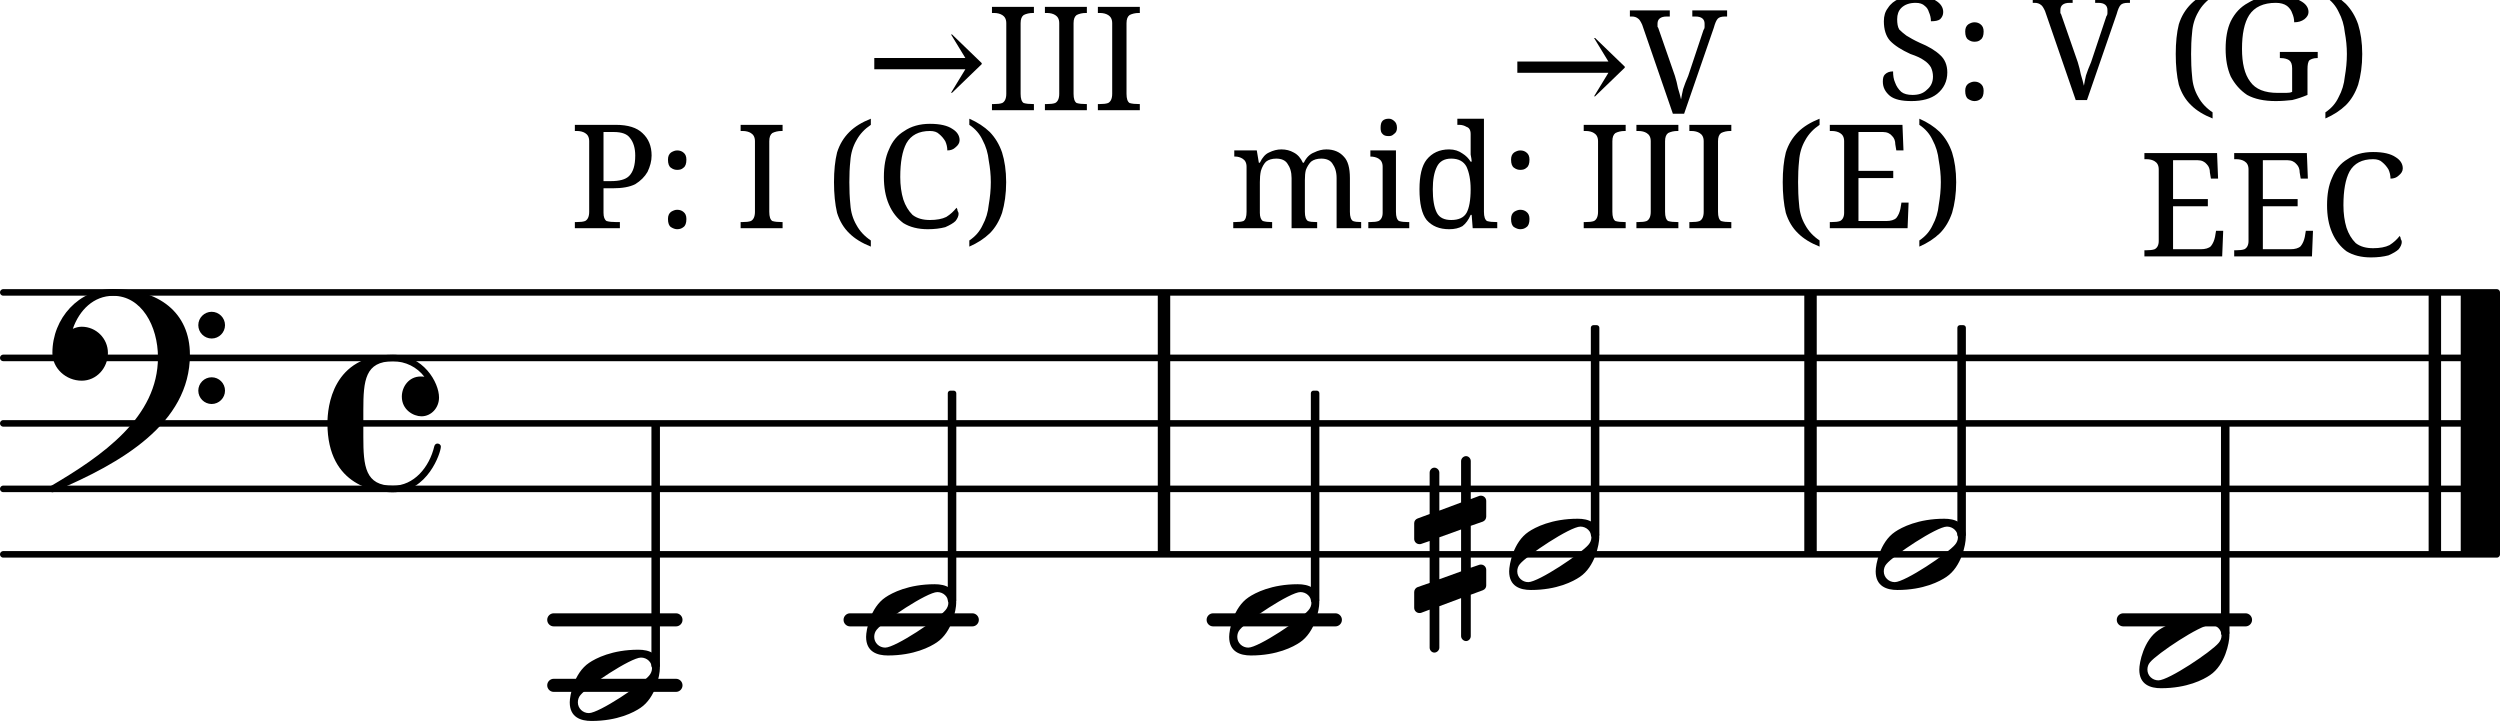
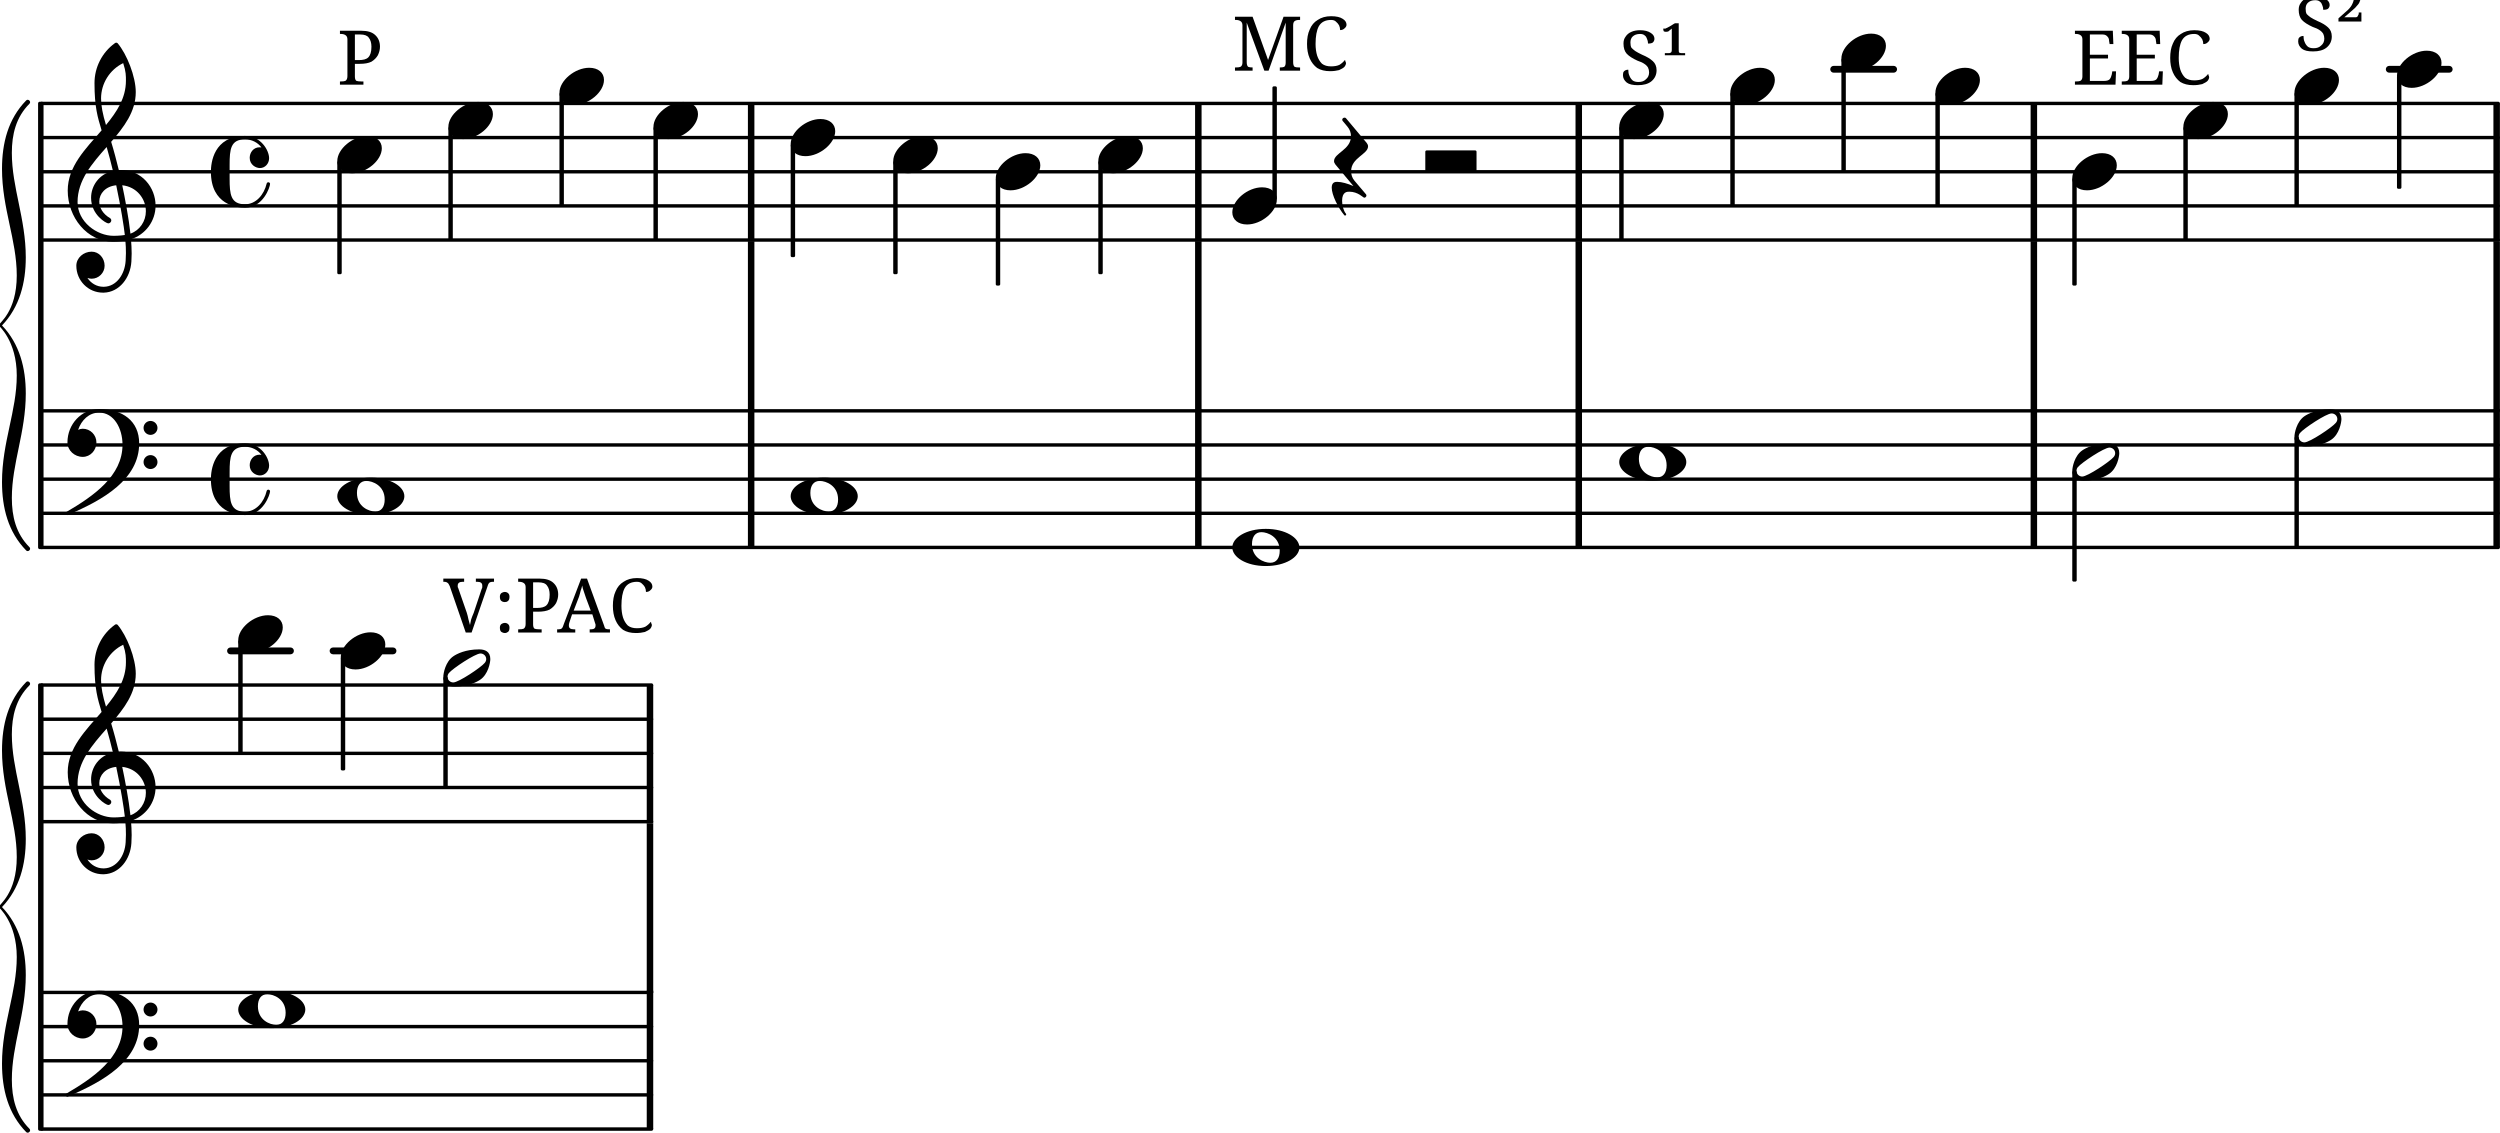
- <svg xmlns="http://www.w3.org/2000/svg" xmlns:xlink="http://www.w3.org/1999/xlink" version="1.2" width="67.09mm" height="19.35mm" viewBox="0 0 38.175 11.01">
+ <svg xmlns="http://www.w3.org/2000/svg" xmlns:xlink="http://www.w3.org/1999/xlink" version="1.2" width="128.62mm" height="58.24mm" viewBox="-1.172 0 73.189 33.143">
  <style type="text/css">

tspan { white-space: pre; }

</style>
-   <g transform="translate(17.6793, 6.4649)">
-     <rect x="0" y="-2" width="0.19" height="4" ry="0" fill="currentColor" />
-   </g>
-   <g transform="translate(0, 8.4649)">
-     <line stroke-linejoin="round" stroke-linecap="round" stroke-width="0.1" stroke="currentColor" x1="0.05" y1="0" x2="38.125" y2="0" />
-   </g>
-   <g transform="translate(0, 7.4649)">
-     <line stroke-linejoin="round" stroke-linecap="round" stroke-width="0.1" stroke="currentColor" x1="0.05" y1="0" x2="38.125" y2="0" />
-   </g>
-   <g transform="translate(0, 6.4649)">
-     <line stroke-linejoin="round" stroke-linecap="round" stroke-width="0.1" stroke="currentColor" x1="0.05" y1="0" x2="38.125" y2="0" />
-   </g>
-   <g transform="translate(0, 5.4649)">
-     <line stroke-linejoin="round" stroke-linecap="round" stroke-width="0.1" stroke="currentColor" x1="0.05" y1="0" x2="38.125" y2="0" />
-   </g>
-   <g transform="translate(0, 4.4649)">
-     <line stroke-linejoin="round" stroke-linecap="round" stroke-width="0.1" stroke="currentColor" x1="0.05" y1="0" x2="38.125" y2="0" />
-   </g>
-   <g transform="translate(37.5753, 6.4649)">
-     <rect x="0" y="-2" width="0.6" height="4" ry="0" fill="currentColor" />
-   </g>
-   <g transform="translate(37.0853, 6.4649)">
-     <rect x="0" y="-2" width="0.19" height="4" ry="0" fill="currentColor" />
-   </g>
-   <g transform="translate(27.5516, 6.4649)">
-     <rect x="0" y="-2" width="0.19" height="4" ry="0" fill="currentColor" />
-   </g>
-   <g transform="translate(0, 9.4649)">
-     <rect x="32.323" y="-0.1" width="2.066" height="0.2" ry="0.1" fill="currentColor" />
-   </g>
-   <g transform="translate(0, 9.4649)">
-     <rect x="18.425" y="-0.1" width="2.066" height="0.2" ry="0.1" fill="currentColor" />
-   </g>
-   <g transform="translate(0, 9.4649)">
-     <rect x="12.881" y="-0.1" width="2.066" height="0.2" ry="0.1" fill="currentColor" />
-   </g>
-   <g transform="translate(0, 9.4649)">
-     <rect x="8.356" y="-0.1" width="2.066" height="0.2" ry="0.1" fill="currentColor" />
-   </g>
-   <g transform="translate(0, 10.4649)">
-     <rect x="8.356" y="-0.1" width="2.066" height="0.2" ry="0.1" fill="currentColor" />
-   </g>
-   <a style="color:inherit;" xlink:href="textedit:///Users/181081/mdf/lilypond/music373/38-three-key-exposition.ly:8:4:5">
-     <g transform="translate(8.7, 10.4649)">
+   <g transform="translate(20.7223, 5.0283)">
+     <rect x="0" y="-2" width="0.19" height="4.05" ry="0" fill="currentColor" />
+   </g>
+   <g transform="translate(0, 7.0283)">
+     <line stroke-linejoin="round" stroke-linecap="round" stroke-width="0.1" stroke="currentColor" x1="0.05" y1="0" x2="71.967" y2="0" />
+   </g>
+   <g transform="translate(0, 6.0283)">
+     <line stroke-linejoin="round" stroke-linecap="round" stroke-width="0.1" stroke="currentColor" x1="0.05" y1="0" x2="71.967" y2="0" />
+   </g>
+   <g transform="translate(0, 5.0283)">
+     <line stroke-linejoin="round" stroke-linecap="round" stroke-width="0.1" stroke="currentColor" x1="0.05" y1="0" x2="71.967" y2="0" />
+   </g>
+   <g transform="translate(0, 4.0283)">
+     <line stroke-linejoin="round" stroke-linecap="round" stroke-width="0.1" stroke="currentColor" x1="0.05" y1="0" x2="71.967" y2="0" />
+   </g>
+   <g transform="translate(0, 3.0283)">
+     <line stroke-linejoin="round" stroke-linecap="round" stroke-width="0.1" stroke="currentColor" x1="0.05" y1="0" x2="71.967" y2="0" />
+   </g>
+   <g transform="translate(71.8271, -0)">
+     <rect x="0" y="7.078" width="0.19" height="4.95" ry="0" fill="currentColor" />
+   </g>
+   <g transform="translate(0, 16.0283)">
+     <line stroke-linejoin="round" stroke-linecap="round" stroke-width="0.1" stroke="currentColor" x1="0.05" y1="0" x2="71.967" y2="0" />
+   </g>
+   <g transform="translate(0, 15.0283)">
+     <line stroke-linejoin="round" stroke-linecap="round" stroke-width="0.1" stroke="currentColor" x1="0.05" y1="0" x2="71.967" y2="0" />
+   </g>
+   <g transform="translate(0, 14.0283)">
+     <line stroke-linejoin="round" stroke-linecap="round" stroke-width="0.1" stroke="currentColor" x1="0.05" y1="0" x2="71.967" y2="0" />
+   </g>
+   <g transform="translate(0, 13.0283)">
+     <line stroke-linejoin="round" stroke-linecap="round" stroke-width="0.1" stroke="currentColor" x1="0.05" y1="0" x2="71.967" y2="0" />
+   </g>
+   <g transform="translate(0, 12.0283)">
+     <line stroke-linejoin="round" stroke-linecap="round" stroke-width="0.1" stroke="currentColor" x1="0.05" y1="0" x2="71.967" y2="0" />
+   </g>
+   <g transform="translate(71.8271, 14.0283)">
+     <rect x="0" y="-2.05" width="0.19" height="4.05" ry="0" fill="currentColor" />
+   </g>
+   <g transform="translate(71.8271, 5.0283)">
+     <rect x="0" y="-2" width="0.19" height="4.05" ry="0" fill="currentColor" />
+   </g>
+   <g transform="translate(58.2772, -0)">
+     <rect x="0" y="7.078" width="0.19" height="4.95" ry="0" fill="currentColor" />
+   </g>
+   <g transform="translate(58.2772, 14.0283)">
+     <rect x="0" y="-2.05" width="0.19" height="4.05" ry="0" fill="currentColor" />
+   </g>
+   <g transform="translate(58.2772, 5.0283)">
+     <rect x="0" y="-2" width="0.19" height="4.05" ry="0" fill="currentColor" />
+   </g>
+   <g transform="translate(44.9531, -0)">
+     <rect x="0" y="7.078" width="0.19" height="4.95" ry="0" fill="currentColor" />
+   </g>
+   <g transform="translate(44.9531, 14.0283)">
+     <rect x="0" y="-2.05" width="0.19" height="4.05" ry="0" fill="currentColor" />
+   </g>
+   <g transform="translate(44.9531, 5.0283)">
+     <rect x="0" y="-2" width="0.19" height="4.05" ry="0" fill="currentColor" />
+   </g>
+   <g transform="translate(0, 2.0283)">
+     <rect x="68.677" y="-0.1" width="1.956" height="0.2" ry="0.1" fill="currentColor" />
+   </g>
+   <g transform="translate(0, 2.0283)">
+     <rect x="52.411" y="-0.1" width="1.956" height="0.2" ry="0.1" fill="currentColor" />
+   </g>
+   <g transform="translate(33.8147, -0)">
+     <rect x="0" y="7.078" width="0.19" height="4.95" ry="0" fill="currentColor" />
+   </g>
+   <g transform="translate(33.8147, 14.0283)">
+     <rect x="0" y="-2.05" width="0.19" height="4.05" ry="0" fill="currentColor" />
+   </g>
+   <g transform="translate(33.8147, 5.0283)">
+     <rect x="0" y="-2" width="0.19" height="4.05" ry="0" fill="currentColor" />
+   </g>
+   <g transform="translate(20.7223, -0)">
+     <rect x="0" y="7.078" width="0.19" height="4.95" ry="0" fill="currentColor" />
+   </g>
+   <g transform="translate(20.7223, 14.0283)">
+     <rect x="0" y="-2.05" width="0.19" height="4.05" ry="0" fill="currentColor" />
+   </g>
+   <a style="color:inherit;" xlink:href="textedit:///Users/181081/mdf/lilypond/music373/38-three-key-exposition.ly:21:31:32">
+     <g transform="translate(5, 14.0283)">
+       <path transform="scale(0.004, -0.004)" d="M250 262c116 0 176 -106 176 -163c0 -40 -30 -72 -67 -72c-31 0 -75 25 -75 75c0 38 27 77 72 77c4 0 9 0 14 -1c-28 37 -72 59 -120 59c-106 0 -113 -73 -113 -186v-51v-51c0 -113 7 -187 113 -187c80 0 139 70 158 151c2 7 7 10 12 10c6 0 13 -4 13 -12 c0 -22 -50 -174 -183 -174c-59 0 -250 19 -250 263c0 62 18 262 250 262z" fill="currentColor" />
+     </g>
+   </a>
+   <g transform="translate(8.765, 5.0283)">
+     <rect x="-0.065" y="-0.314" width="0.13" height="3.314" ry="0.04" fill="currentColor" />
+   </g>
+   <a style="color:inherit;" xlink:href="textedit:///Users/181081/mdf/lilypond/music373/38-three-key-exposition.ly:9:27:28">
+     <g transform="translate(11.9523, 3.5283)">
+       <path transform="scale(0.004, -0.004)" d="M218 136c66 0 108 -36 108 -89c0 -89 -113 -183 -218 -183c-66 0 -108 36 -108 89c0 89 113 183 218 183z" fill="currentColor" />
+     </g>
+   </a>
+   <g transform="translate(12.0173, 5.0283)">
+     <rect x="-0.065" y="-1.314" width="0.13" height="3.314" ry="0.04" fill="currentColor" />
+   </g>
+   <a style="color:inherit;" xlink:href="textedit:///Users/181081/mdf/lilypond/music373/38-three-key-exposition.ly:9:32:33">
+     <g transform="translate(15.2045, 2.5283)">
+       <path transform="scale(0.004, -0.004)" d="M218 136c66 0 108 -36 108 -89c0 -89 -113 -183 -218 -183c-66 0 -108 36 -108 89c0 89 113 183 218 183z" fill="currentColor" />
+     </g>
+   </a>
+   <g transform="translate(15.2695, 5.0283)">
+     <rect x="-0.065" y="-2.314" width="0.13" height="3.314" ry="0.04" fill="currentColor" />
+   </g>
+   <a style="color:inherit;" xlink:href="textedit:///Users/181081/mdf/lilypond/music373/38-three-key-exposition.ly:9:37:38">
+     <g transform="translate(17.9568, 3.5283)">
+       <path transform="scale(0.004, -0.004)" d="M218 136c66 0 108 -36 108 -89c0 -89 -113 -183 -218 -183c-66 0 -108 36 -108 89c0 89 113 183 218 183z" fill="currentColor" />
+     </g>
+   </a>
+   <g transform="translate(18.0218, 5.0283)">
+     <rect x="-0.065" y="-1.314" width="0.13" height="3.314" ry="0.04" fill="currentColor" />
+   </g>
+   <a style="color:inherit;" xlink:href="textedit:///Users/181081/mdf/lilypond/music373/38-three-key-exposition.ly:10:6:7">
+     <g transform="translate(21.9745, 4.0283)">
+       <path transform="scale(0.004, -0.004)" d="M218 136c66 0 108 -36 108 -89c0 -89 -113 -183 -218 -183c-66 0 -108 36 -108 89c0 89 113 183 218 183z" fill="currentColor" />
+     </g>
+   </a>
+   <g transform="translate(0.8, 13.0283)">
+     <path transform="scale(0.004, -0.004)" d="M557 -125c0 28 23 51 51 51s51 -23 51 -51s-23 -51 -51 -51s-51 23 -51 51zM557 125c0 28 23 51 51 51s51 -23 51 -51s-23 -51 -51 -51s-51 23 -51 51zM232 263c172 0 293 -88 293 -251c0 -263 -263 -414 -516 -521c-3 -3 -6 -4 -9 -4c-7 0 -13 6 -13 13c0 3 1 6 4 9 c202 118 412 265 412 493c0 120 -63 235 -171 235c-74 0 -129 -54 -154 -126c11 5 22 8 34 8c55 0 100 -45 100 -100c0 -58 -44 -106 -100 -106c-60 0 -112 47 -112 106c0 133 102 244 232 244z" fill="currentColor" />
+   </g>
+   <a style="color:inherit;" xlink:href="textedit:///Users/181081/mdf/lilypond/music373/38-three-key-exposition.ly:24:6:7">
+     <g transform="translate(21.9745, 14.5283)">
+       <path transform="scale(0.004, -0.004)" d="M213 112c-45 0 -69 -34 -69 -88c0 -102 89 -136 134 -136s69 34 69 88c0 102 -89 136 -134 136zM245 136c144 0 246 -65 246 -136s-102 -136 -246 -136s-245 65 -245 136s101 136 245 136z" fill="currentColor" />
+     </g>
+   </a>
+   <a style="color:inherit;" xlink:href="textedit:///Users/181081/mdf/lilypond/music373/38-three-key-exposition.ly:23:6:7">
+     <g transform="translate(8.7, 14.5283)">
+       <path transform="scale(0.004, -0.004)" d="M213 112c-45 0 -69 -34 -69 -88c0 -102 89 -136 134 -136s69 34 69 88c0 102 -89 136 -134 136zM245 136c144 0 246 -65 246 -136s-102 -136 -246 -136s-245 65 -245 136s101 136 245 136z" fill="currentColor" />
+     </g>
+   </a>
+   <g transform="translate(22.0395, 5.0283)">
+     <rect x="-0.065" y="-0.814" width="0.13" height="3.314" ry="0.04" fill="currentColor" />
+   </g>
+   <a style="color:inherit;" xlink:href="textedit:///Users/181081/mdf/lilypond/music373/38-three-key-exposition.ly:7:33:34">
+     <g transform="translate(5, 5.0283)">
+       <path transform="scale(0.004, -0.004)" d="M250 262c116 0 176 -106 176 -163c0 -40 -30 -72 -67 -72c-31 0 -75 25 -75 75c0 38 27 77 72 77c4 0 9 0 14 -1c-28 37 -72 59 -120 59c-106 0 -113 -73 -113 -186v-51v-51c0 -113 7 -187 113 -187c80 0 139 70 158 151c2 7 7 10 12 10c6 0 13 -4 13 -12 c0 -22 -50 -174 -183 -174c-59 0 -250 19 -250 263c0 62 18 262 250 262z" fill="currentColor" />
+     </g>
+   </a>
+   <a style="color:inherit;" xlink:href="textedit:///Users/181081/mdf/lilypond/music373/38-three-key-exposition.ly:10:11:12">
+     <g transform="translate(24.9768, 4.5283)">
+       <path transform="scale(0.004, -0.004)" d="M218 136c66 0 108 -36 108 -89c0 -89 -113 -183 -218 -183c-66 0 -108 36 -108 89c0 89 113 183 218 183z" fill="currentColor" />
+     </g>
+   </a>
+   <g transform="translate(25.0418, 5.0283)">
+     <rect x="-0.065" y="-0.314" width="0.13" height="3.314" ry="0.04" fill="currentColor" />
+   </g>
+   <a style="color:inherit;" xlink:href="textedit:///Users/181081/mdf/lilypond/music373/38-three-key-exposition.ly:10:16:17">
+     <g transform="translate(27.9791, 5.0283)">
+       <path transform="scale(0.004, -0.004)" d="M218 136c66 0 108 -36 108 -89c0 -89 -113 -183 -218 -183c-66 0 -108 36 -108 89c0 89 113 183 218 183z" fill="currentColor" />
+     </g>
+   </a>
+   <g transform="translate(28.0441, 5.0283)">
+     <rect x="-0.065" y="0.186" width="0.13" height="3.147" ry="0.04" fill="currentColor" />
+   </g>
+   <a style="color:inherit;" xlink:href="textedit:///Users/181081/mdf/lilypond/music373/38-three-key-exposition.ly:10:20:21">
+     <g transform="translate(30.9813, 4.5283)">
+       <path transform="scale(0.004, -0.004)" d="M218 136c66 0 108 -36 108 -89c0 -89 -113 -183 -218 -183c-66 0 -108 36 -108 89c0 89 113 183 218 183z" fill="currentColor" />
+     </g>
+   </a>
+   <g transform="translate(31.0463, 5.0283)">
+     <rect x="-0.065" y="-0.314" width="0.13" height="3.314" ry="0.04" fill="currentColor" />
+   </g>
+   <a style="color:inherit;" xlink:href="textedit:///Users/181081/mdf/lilypond/music373/38-three-key-exposition.ly:12:6:7">
+     <g transform="translate(34.9047, 6.0283)">
+       <path transform="scale(0.004, -0.004)" d="M218 136c66 0 108 -36 108 -89c0 -89 -113 -183 -218 -183c-66 0 -108 36 -108 89c0 89 113 183 218 183z" fill="currentColor" />
+     </g>
+   </a>
+   <a style="color:inherit;" xlink:href="textedit:///Users/181081/mdf/lilypond/music373/38-three-key-exposition.ly:12:9:10">
+     <g transform="translate(34.9047, 2.0683)">
+       <text font-family="serif" font-size="2.2" text-anchor="start" fill="currentColor">
+         <tspan>MC</tspan>
+       </text>
+     </g>
+   </a>
+   <a style="color:inherit;" xlink:href="textedit:///Users/181081/mdf/lilypond/music373/38-three-key-exposition.ly:7:19:20">
+ </a>
+   <a style="color:inherit;" xlink:href="textedit:///Users/181081/mdf/lilypond/music373/38-three-key-exposition.ly:25:6:7">
+     <g transform="translate(34.9047, 16.0283)">
+       <path transform="scale(0.004, -0.004)" d="M213 112c-45 0 -69 -34 -69 -88c0 -102 89 -136 134 -136s69 34 69 88c0 102 -89 136 -134 136zM245 136c144 0 246 -65 246 -136s-102 -136 -246 -136s-245 65 -245 136s101 136 245 136z" fill="currentColor" />
+     </g>
+   </a>
+   <g transform="translate(0.8, 6.0283)">
+     <path transform="scale(0.004, -0.004)" d="M266 -635h-6c-108 0 -195 88 -195 197c0 58 53 103 112 103c54 0 95 -47 95 -103c0 -52 -43 -95 -95 -95c-11 0 -21 2 -31 6c26 -39 68 -65 117 -65h4zM461 -203c68 24 113 90 113 164c0 90 -66 179 -173 190c19 -89 48 -242 60 -354zM74 28c0 -145 141 -247 264 -247 c1 0 47 0 82 6c-7 64 -29 203 -63 364c-79 -8 -124 -61 -124 -119c0 -44 25 -91 81 -123c5 -5 7 -10 7 -15c0 -11 -10 -22 -22 -22c-15 0 -126 62 -126 187c0 88 58 174 160 197c-14 58 -29 117 -46 175c-107 -121 -213 -243 -213 -403zM250 553c-29 96 -52 170 -52 346 c0 115 55 224 149 292c6 5 14 5 20 0c68 -80 133 -245 133 -358c0 -143 -86 -255 -180 -364c21 -68 39 -138 56 -207c2 0 7 1 13 1c155 0 256 -128 256 -261c0 -113 -74 -212 -180 -246c3 -35 5 -70 5 -105c0 -19 -1 -39 -2 -58c-7 -119 -88 -225 -202 -228l1 43 c93 2 153 92 159 191c1 18 2 37 2 55c0 31 -1 61 -4 92c-5 -1 -44 -8 -89 -8c-193 0 -333 180 -333 374c0 177 131 306 248 441zM428 916c0 34 1 66 -20 129c-99 -48 -162 -149 -162 -259c0 -52 12 -115 36 -194c80 97 146 198 146 324z" fill="currentColor" />
+   </g>
+   <g transform="translate(36.1439, 5.0283)">
+     <rect x="-0.065" y="-2.5" width="0.13" height="3.314" ry="0.04" fill="currentColor" />
+   </g>
+   <a style="color:inherit;" xlink:href="textedit:///Users/181081/mdf/lilypond/music373/38-three-key-exposition.ly:9:10:11">
+     <g transform="translate(8.7, 2.4783)">
+       <text font-family="serif" font-size="2.2" text-anchor="start" fill="currentColor">
+         <tspan>P</tspan>
+       </text>
+     </g>
+   </a>
+   <a style="color:inherit;" xlink:href="textedit:///Users/181081/mdf/lilypond/music373/38-three-key-exposition.ly:9:6:7">
+     <g transform="translate(8.7, 4.5283)">
+       <path transform="scale(0.004, -0.004)" d="M218 136c66 0 108 -36 108 -89c0 -89 -113 -183 -218 -183c-66 0 -108 36 -108 89c0 89 113 183 218 183z" fill="currentColor" />
+     </g>
+   </a>
+   <a style="color:inherit;" xlink:href="textedit:///Users/181081/mdf/lilypond/music373/38-three-key-exposition.ly:12:27:28">
+     <g transform="translate(37.907, 5.0283)">
+       <path transform="scale(0.004, -0.004)" d="M-6 78c0 59 124 83 124 182c0 24 -8 49 -25 69l-35 42c-3 3 -4 7 -4 10c0 9 9 15 17 15c4 0 8 -1 11 -5l151 -180c7 -9 10 -17 10 -25c0 -59 -124 -83 -124 -182c0 -24 7 -49 24 -69l84 -99c3 -3 4 -7 4 -10c0 -9 -8 -16 -16 -16s-45 44 -109 44c-16 0 -53 0 -53 -67 c0 -35 11 -74 28 -94c7 -8 -5 -19 -12 -11c-45 54 -92 148 -92 202c0 41 27 42 40 42c33 0 78 -13 119 -31l-132 158c-7 9 -10 17 -10 25z" fill="currentColor" />
+     </g>
+   </a>
+   <a style="color:inherit;" xlink:href="textedit:///Users/181081/mdf/lilypond/music373/38-three-key-exposition.ly:12:30:31">
+     <g transform="translate(40.555, 5.0283)">
+       <path transform="scale(0.004, -0.004)" d="M365 0h-355c-6 0 -10 4 -10 10v136c0 6 4 10 10 10h355c6 0 10 -4 10 -10v-136c0 -6 -4 -10 -10 -10z" fill="currentColor" />
+     </g>
+   </a>
+   <a style="color:inherit;" xlink:href="textedit:///Users/181081/mdf/lilypond/music373/38-three-key-exposition.ly:21:17:18">
+ </a>
+   <a style="color:inherit;" xlink:href="textedit:///Users/181081/mdf/lilypond/music373/38-three-key-exposition.ly:14:6:7">
+     <g transform="translate(46.2324, 3.5283)">
+       <path transform="scale(0.004, -0.004)" d="M218 136c66 0 108 -36 108 -89c0 -89 -113 -183 -218 -183c-66 0 -108 36 -108 89c0 89 113 183 218 183z" fill="currentColor" />
+     </g>
+   </a>
+   <a style="color:inherit;" xlink:href="textedit:///Users/181081/mdf/lilypond/music373/38-three-key-exposition.ly:14:10:11">
+     <g transform="translate(46.2324, 2.4783)">
+       <text font-family="serif" font-size="2.2" text-anchor="start" fill="currentColor">
+         <tspan>S¹</tspan>
+       </text>
+     </g>
+   </a>
+   <a style="color:inherit;" xlink:href="textedit:///Users/181081/mdf/lilypond/music373/38-three-key-exposition.ly:26:6:7">
+     <g transform="translate(46.2324, 13.5283)">
+       <path transform="scale(0.004, -0.004)" d="M213 112c-45 0 -69 -34 -69 -88c0 -102 89 -136 134 -136s69 34 69 88c0 102 -89 136 -134 136zM245 136c144 0 246 -65 246 -136s-102 -136 -246 -136s-245 65 -245 136s101 136 245 136z" fill="currentColor" />
+     </g>
+   </a>
+   <g transform="translate(46.2974, 5.0283)">
+     <rect x="-0.065" y="-1.314" width="0.13" height="3.314" ry="0.04" fill="currentColor" />
+   </g>
+   <a style="color:inherit;" xlink:href="textedit:///Users/181081/mdf/lilypond/music373/38-three-key-exposition.ly:14:28:29">
+     <g transform="translate(49.4847, 2.5283)">
+       <path transform="scale(0.004, -0.004)" d="M218 136c66 0 108 -36 108 -89c0 -89 -113 -183 -218 -183c-66 0 -108 36 -108 89c0 89 113 183 218 183z" fill="currentColor" />
+     </g>
+   </a>
+   <g transform="translate(49.5497, 5.0283)">
+     <rect x="-0.065" y="-2.314" width="0.13" height="3.314" ry="0.04" fill="currentColor" />
+   </g>
+   <a style="color:inherit;" xlink:href="textedit:///Users/181081/mdf/lilypond/music373/38-three-key-exposition.ly:14:33:34">
+     <g transform="translate(52.7369, 1.5283)">
+       <path transform="scale(0.004, -0.004)" d="M218 136c66 0 108 -36 108 -89c0 -89 -113 -183 -218 -183c-66 0 -108 36 -108 89c0 89 113 183 218 183z" fill="currentColor" />
+     </g>
+   </a>
+   <g transform="translate(52.8019, 5.0283)">
+     <rect x="-0.065" y="-3.314" width="0.13" height="3.314" ry="0.04" fill="currentColor" />
+   </g>
+   <a style="color:inherit;" xlink:href="textedit:///Users/181081/mdf/lilypond/music373/38-three-key-exposition.ly:14:38:39">
+     <g transform="translate(55.4892, 2.5283)">
+       <path transform="scale(0.004, -0.004)" d="M218 136c66 0 108 -36 108 -89c0 -89 -113 -183 -218 -183c-66 0 -108 36 -108 89c0 89 113 183 218 183z" fill="currentColor" />
+     </g>
+   </a>
+   <g transform="translate(55.5542, 5.0283)">
+     <rect x="-0.065" y="-2.314" width="0.13" height="3.314" ry="0.04" fill="currentColor" />
+   </g>
+   <g transform="translate(69.0684, 5.0283)">
+     <rect x="-0.065" y="-2.814" width="0.13" height="3.314" ry="0.04" fill="currentColor" />
+   </g>
+   <a style="color:inherit;" xlink:href="textedit:///Users/181081/mdf/lilypond/music373/38-three-key-exposition.ly:16:55:56">
+     <g transform="translate(69.0034, 2.0283)">
+       <path transform="scale(0.004, -0.004)" d="M218 136c66 0 108 -36 108 -89c0 -89 -113 -183 -218 -183c-66 0 -108 36 -108 89c0 89 113 183 218 183z" fill="currentColor" />
+     </g>
+   </a>
+   <a style="color:inherit;" xlink:href="textedit:///Users/181081/mdf/lilypond/music373/38-three-key-exposition.ly:16:6:7">
+     <g transform="translate(59.4967, 5.0283)">
+       <path transform="scale(0.004, -0.004)" d="M218 136c66 0 108 -36 108 -89c0 -89 -113 -183 -218 -183c-66 0 -108 36 -108 89c0 89 113 183 218 183z" fill="currentColor" />
+     </g>
+   </a>
+   <a style="color:inherit;" xlink:href="textedit:///Users/181081/mdf/lilypond/music373/38-three-key-exposition.ly:16:9:10">
+     <g transform="translate(59.4967, 2.4783)">
+       <text font-family="serif" font-size="2.2" text-anchor="start" fill="currentColor">
+         <tspan>EEC</tspan>
+       </text>
+     </g>
+   </a>
+   <a style="color:inherit;" xlink:href="textedit:///Users/181081/mdf/lilypond/music373/38-three-key-exposition.ly:27:6:7">
+     <g transform="translate(59.4967, 13.5283)">
      <path transform="scale(0.004, -0.004)" d="M314 65c0 23 -19 41 -42 41c-39 0 -204 -110 -231 -143c-7 -8 -10 -18 -10 -28c0 -23 19 -41 42 -41c39 0 203 110 230 143c7 8 11 18 11 28zM262 136c41 0 82 -14 82 -71c0 -26 -16 -112 -74 -151c-25 -17 -87 -50 -187 -50c-41 0 -83 14 -83 71c0 26 16 112 74 151 c25 17 88 50 188 50z" fill="currentColor" />
    </g>
  </a>
-   <a style="color:inherit;" xlink:href="textedit:///Users/181081/mdf/lilypond/music373/38-three-key-exposition.ly:8:7:8">
-     <g transform="translate(8.7, 3.4843)">
-       <text font-family="serif" font-size="2.2" text-anchor="start" fill="currentColor">
-         <tspan>P: I (C)</tspan>
-       </text>
-     </g>
-   </a>
-   <g transform="translate(0.8, 5.4649)">
+   <g transform="translate(-0.06, 9.5283)">
+     <rect x="0" y="-6.55" width="0.16" height="13.1" ry="0.05" fill="currentColor" />
+   </g>
+   <g transform="translate(59.5617, 5.0283)">
+     <rect x="-0.065" y="0.186" width="0.13" height="3.147" ry="0.04" fill="currentColor" />
+   </g>
+   <g transform="translate(59.5617, 14.0283)">
+     <rect x="-0.065" y="-0.241" width="0.13" height="3.241" ry="0.04" fill="currentColor" />
+   </g>
+   <g transform="translate(-0.36, 9.5283)">
+     <path transform="scale(0.004, -0.004)" d="M-81 -366c0 255 -132 363 -132 366c0 18 132 96 132 366c0 261 -108 489 -108 780c0 189 45 366 177 501c15 15 39 -9 24 -24c-99 -99 -129 -225 -129 -360c0 -255 102 -480 102 -765c0 -186 -45 -363 -174 -498c129 -135 174 -312 174 -498c0 -285 -102 -510 -102 -765 c0 -135 30 -261 129 -360c15 -15 -9 -39 -24 -24c-132 135 -177 312 -177 501c0 291 108 519 108 780z" fill="currentColor" />
+   </g>
+   <a style="color:inherit;" xlink:href="textedit:///Users/181081/mdf/lilypond/music373/38-three-key-exposition.ly:16:28:29">
+     <g transform="translate(62.7489, 3.5283)">
+       <path transform="scale(0.004, -0.004)" d="M218 136c66 0 108 -36 108 -89c0 -89 -113 -183 -218 -183c-66 0 -108 36 -108 89c0 89 113 183 218 183z" fill="currentColor" />
+     </g>
+   </a>
+   <g transform="translate(62.8139, 5.0283)">
+     <rect x="-0.065" y="-1.314" width="0.13" height="3.314" ry="0.04" fill="currentColor" />
+   </g>
+   <a style="color:inherit;" xlink:href="textedit:///Users/181081/mdf/lilypond/music373/38-three-key-exposition.ly:16:33:34">
+     <g transform="translate(66.0012, 2.5283)">
+       <path transform="scale(0.004, -0.004)" d="M218 136c66 0 108 -36 108 -89c0 -89 -113 -183 -218 -183c-66 0 -108 36 -108 89c0 89 113 183 218 183z" fill="currentColor" />
+     </g>
+   </a>
+   <a style="color:inherit;" xlink:href="textedit:///Users/181081/mdf/lilypond/music373/38-three-key-exposition.ly:16:37:38">
+     <g transform="translate(66.0012, 1.49)">
+       <text font-family="serif" font-size="2.2" text-anchor="start" fill="currentColor">
+         <tspan>S²</tspan>
+       </text>
+     </g>
+   </a>
+   <a style="color:inherit;" xlink:href="textedit:///Users/181081/mdf/lilypond/music373/38-three-key-exposition.ly:27:9:10">
+     <g transform="translate(66.0012, 12.5283)">
+       <path transform="scale(0.004, -0.004)" d="M314 65c0 23 -19 41 -42 41c-39 0 -204 -110 -231 -143c-7 -8 -10 -18 -10 -28c0 -23 19 -41 42 -41c39 0 203 110 230 143c7 8 11 18 11 28zM262 136c41 0 82 -14 82 -71c0 -26 -16 -112 -74 -151c-25 -17 -87 -50 -187 -50c-41 0 -83 14 -83 71c0 26 16 112 74 151 c25 17 88 50 188 50z" fill="currentColor" />
+     </g>
+   </a>
+   <g transform="translate(66.0662, 5.0283)">
+     <rect x="-0.065" y="-2.314" width="0.13" height="3.314" ry="0.04" fill="currentColor" />
+   </g>
+   <g transform="translate(66.0662, 14.0283)">
+     <rect x="-0.065" y="-1.241" width="0.13" height="3.241" ry="0.04" fill="currentColor" />
+   </g>
+   <g transform="translate(0, 19.0566)">
+     <rect x="8.476" y="-0.1" width="1.956" height="0.2" ry="0.1" fill="currentColor" />
+   </g>
+   <g transform="translate(0, 19.0566)">
+     <rect x="5.474" y="-0.1" width="1.956" height="0.2" ry="0.1" fill="currentColor" />
+   </g>
+   <g transform="translate(0, 24.0566)">
+     <line stroke-linejoin="round" stroke-linecap="round" stroke-width="0.1" stroke="currentColor" x1="0.05" y1="0" x2="17.9" y2="0" />
+   </g>
+   <g transform="translate(0, 23.0566)">
+     <line stroke-linejoin="round" stroke-linecap="round" stroke-width="0.1" stroke="currentColor" x1="0.05" y1="0" x2="17.9" y2="0" />
+   </g>
+   <g transform="translate(0, 22.0566)">
+     <line stroke-linejoin="round" stroke-linecap="round" stroke-width="0.1" stroke="currentColor" x1="0.05" y1="0" x2="17.9" y2="0" />
+   </g>
+   <g transform="translate(0, 21.0566)">
+     <line stroke-linejoin="round" stroke-linecap="round" stroke-width="0.1" stroke="currentColor" x1="0.05" y1="0" x2="17.9" y2="0" />
+   </g>
+   <g transform="translate(0, 20.0566)">
+     <line stroke-linejoin="round" stroke-linecap="round" stroke-width="0.1" stroke="currentColor" x1="0.05" y1="0" x2="17.9" y2="0" />
+   </g>
+   <g transform="translate(17.7603, 17.0283)">
+     <rect x="0" y="7.078" width="0.19" height="4.95" ry="0" fill="currentColor" />
+   </g>
+   <g transform="translate(0, 33.0566)">
+     <line stroke-linejoin="round" stroke-linecap="round" stroke-width="0.1" stroke="currentColor" x1="0.05" y1="0" x2="17.9" y2="0" />
+   </g>
+   <g transform="translate(0, 32.0566)">
+     <line stroke-linejoin="round" stroke-linecap="round" stroke-width="0.1" stroke="currentColor" x1="0.05" y1="0" x2="17.9" y2="0" />
+   </g>
+   <g transform="translate(0, 31.0566)">
+     <line stroke-linejoin="round" stroke-linecap="round" stroke-width="0.1" stroke="currentColor" x1="0.05" y1="0" x2="17.9" y2="0" />
+   </g>
+   <g transform="translate(0, 30.0566)">
+     <line stroke-linejoin="round" stroke-linecap="round" stroke-width="0.1" stroke="currentColor" x1="0.05" y1="0" x2="17.9" y2="0" />
+   </g>
+   <g transform="translate(0, 29.0566)">
+     <line stroke-linejoin="round" stroke-linecap="round" stroke-width="0.1" stroke="currentColor" x1="0.05" y1="0" x2="17.9" y2="0" />
+   </g>
+   <g transform="translate(17.7603, 31.0566)">
+     <rect x="0" y="-2.05" width="0.19" height="4.05" ry="0" fill="currentColor" />
+   </g>
+   <g transform="translate(17.7603, 22.0566)">
+     <rect x="0" y="-2" width="0.19" height="4.05" ry="0" fill="currentColor" />
+   </g>
+   <g transform="translate(0.8, 23.0566)">
+     <path transform="scale(0.004, -0.004)" d="M266 -635h-6c-108 0 -195 88 -195 197c0 58 53 103 112 103c54 0 95 -47 95 -103c0 -52 -43 -95 -95 -95c-11 0 -21 2 -31 6c26 -39 68 -65 117 -65h4zM461 -203c68 24 113 90 113 164c0 90 -66 179 -173 190c19 -89 48 -242 60 -354zM74 28c0 -145 141 -247 264 -247 c1 0 47 0 82 6c-7 64 -29 203 -63 364c-79 -8 -124 -61 -124 -119c0 -44 25 -91 81 -123c5 -5 7 -10 7 -15c0 -11 -10 -22 -22 -22c-15 0 -126 62 -126 187c0 88 58 174 160 197c-14 58 -29 117 -46 175c-107 -121 -213 -243 -213 -403zM250 553c-29 96 -52 170 -52 346 c0 115 55 224 149 292c6 5 14 5 20 0c68 -80 133 -245 133 -358c0 -143 -86 -255 -180 -364c21 -68 39 -138 56 -207c2 0 7 1 13 1c155 0 256 -128 256 -261c0 -113 -74 -212 -180 -246c3 -35 5 -70 5 -105c0 -19 -1 -39 -2 -58c-7 -119 -88 -225 -202 -228l1 43 c93 2 153 92 159 191c1 18 2 37 2 55c0 31 -1 61 -4 92c-5 -1 -44 -8 -89 -8c-193 0 -333 180 -333 374c0 177 131 306 248 441zM428 916c0 34 1 66 -20 129c-99 -48 -162 -149 -162 -259c0 -52 12 -115 36 -194c80 97 146 198 146 324z" fill="currentColor" />
+   </g>
+   <g transform="translate(0.8, 30.0566)">
    <path transform="scale(0.004, -0.004)" d="M557 -125c0 28 23 51 51 51s51 -23 51 -51s-23 -51 -51 -51s-51 23 -51 51zM557 125c0 28 23 51 51 51s51 -23 51 -51s-23 -51 -51 -51s-51 23 -51 51zM232 263c172 0 293 -88 293 -251c0 -263 -263 -414 -516 -521c-3 -3 -6 -4 -9 -4c-7 0 -13 6 -13 13c0 3 1 6 4 9 c202 118 412 265 412 493c0 120 -63 235 -171 235c-74 0 -129 -54 -154 -126c11 5 22 8 34 8c55 0 100 -45 100 -100c0 -58 -44 -106 -100 -106c-60 0 -112 47 -112 106c0 133 102 244 232 244z" fill="currentColor" />
  </g>
-   <a style="color:inherit;" xlink:href="textedit:///Users/181081/mdf/lilypond/music373/38-three-key-exposition.ly:5:15:16">
- </a>
-   <a style="color:inherit;" xlink:href="textedit:///Users/181081/mdf/lilypond/music373/38-three-key-exposition.ly:5:29:30">
-     <g transform="translate(5, 6.4649)">
-       <path transform="scale(0.004, -0.004)" d="M250 262c116 0 176 -106 176 -163c0 -40 -30 -72 -67 -72c-31 0 -75 25 -75 75c0 38 27 77 72 77c4 0 9 0 14 -1c-28 37 -72 59 -120 59c-106 0 -113 -73 -113 -186v-51v-51c0 -113 7 -187 113 -187c80 0 139 70 158 151c2 7 7 10 12 10c6 0 13 -4 13 -12 c0 -22 -50 -174 -183 -174c-59 0 -250 19 -250 263c0 62 18 262 250 262z" fill="currentColor" />
-     </g>
-   </a>
-   <g transform="translate(10.0123, 6.4649)">
-     <rect x="-0.065" y="-0" width="0.13" height="3.741" ry="0.04" fill="currentColor" />
-   </g>
-   <a style="color:inherit;" xlink:href="textedit:///Users/181081/mdf/lilypond/music373/38-three-key-exposition.ly:8:19:20">
-     <g transform="translate(13.2254, 9.4649)">
+   <a style="color:inherit;" xlink:href="textedit:///Users/181081/mdf/lilypond/music373/38-three-key-exposition.ly:18:6:7">
+     <g transform="translate(5.8, 18.5566)">
+       <path transform="scale(0.004, -0.004)" d="M218 136c66 0 108 -36 108 -89c0 -89 -113 -183 -218 -183c-66 0 -108 36 -108 89c0 89 113 183 218 183z" fill="currentColor" />
+     </g>
+   </a>
+   <a style="color:inherit;" xlink:href="textedit:///Users/181081/mdf/lilypond/music373/38-three-key-exposition.ly:28:6:7">
+     <g transform="translate(5.8, 29.5566)">
+       <path transform="scale(0.004, -0.004)" d="M213 112c-45 0 -69 -34 -69 -88c0 -102 89 -136 134 -136s69 34 69 88c0 102 -89 136 -134 136zM245 136c144 0 246 -65 246 -136s-102 -136 -246 -136s-245 65 -245 136s101 136 245 136z" fill="currentColor" />
+     </g>
+   </a>
+   <g transform="translate(5.865, 22.0566)">
+     <rect x="-0.065" y="-3.314" width="0.13" height="3.314" ry="0.04" fill="currentColor" />
+   </g>
+   <g transform="translate(-0.36, 26.5566)">
+     <path transform="scale(0.004, -0.004)" d="M-81 -366c0 255 -132 363 -132 366c0 18 132 96 132 366c0 261 -108 489 -108 780c0 189 45 366 177 501c15 15 39 -9 24 -24c-99 -99 -129 -225 -129 -360c0 -255 102 -480 102 -765c0 -186 -45 -363 -174 -498c129 -135 174 -312 174 -498c0 -285 -102 -510 -102 -765 c0 -135 30 -261 129 -360c15 -15 -9 -39 -24 -24c-132 135 -177 312 -177 501c0 291 108 519 108 780z" fill="currentColor" />
+   </g>
+   <a style="color:inherit;" xlink:href="textedit:///Users/181081/mdf/lilypond/music373/38-three-key-exposition.ly:18:11:12">
+     <g transform="translate(8.8023, 19.0566)">
+       <path transform="scale(0.004, -0.004)" d="M218 136c66 0 108 -36 108 -89c0 -89 -113 -183 -218 -183c-66 0 -108 36 -108 89c0 89 113 183 218 183z" fill="currentColor" />
+     </g>
+   </a>
+   <g transform="translate(8.8673, 22.0566)">
+     <rect x="-0.065" y="-2.814" width="0.13" height="3.314" ry="0.04" fill="currentColor" />
+   </g>
+   <a style="color:inherit;" xlink:href="textedit:///Users/181081/mdf/lilypond/music373/38-three-key-exposition.ly:18:16:17">
+     <g transform="translate(11.8045, 19.5566)">
      <path transform="scale(0.004, -0.004)" d="M314 65c0 23 -19 41 -42 41c-39 0 -204 -110 -231 -143c-7 -8 -10 -18 -10 -28c0 -23 19 -41 42 -41c39 0 203 110 230 143c7 8 11 18 11 28zM262 136c41 0 82 -14 82 -71c0 -26 -16 -112 -74 -151c-25 -17 -87 -50 -187 -50c-41 0 -83 14 -83 71c0 26 16 112 74 151 c25 17 88 50 188 50z" fill="currentColor" />
    </g>
  </a>
-   <a style="color:inherit;" xlink:href="textedit:///Users/181081/mdf/lilypond/music373/38-three-key-exposition.ly:8:22:23">
-     <g transform="translate(13.2254, 1.6823)">
-       <text font-family="serif" font-size="2.2" text-anchor="start" fill="currentColor">
-         <tspan>→III</tspan>
-       </text>
-     </g>
-   </a>
-   <g transform="translate(14.5377, 6.4649)">
-     <rect x="-0.065" y="-0.5" width="0.13" height="3.241" ry="0.04" fill="currentColor" />
-   </g>
-   <a style="color:inherit;" xlink:href="textedit:///Users/181081/mdf/lilypond/music373/38-three-key-exposition.ly:9:4:5">
-     <g transform="translate(18.7693, 9.4649)">
-       <path transform="scale(0.004, -0.004)" d="M314 65c0 23 -19 41 -42 41c-39 0 -204 -110 -231 -143c-7 -8 -10 -18 -10 -28c0 -23 19 -41 42 -41c39 0 203 110 230 143c7 8 11 18 11 28zM262 136c41 0 82 -14 82 -71c0 -26 -16 -112 -74 -151c-25 -17 -87 -50 -187 -50c-41 0 -83 14 -83 71c0 26 16 112 74 151 c25 17 88 50 188 50z" fill="currentColor" />
-     </g>
-   </a>
-   <a style="color:inherit;" xlink:href="textedit:///Users/181081/mdf/lilypond/music373/38-three-key-exposition.ly:9:7:8">
-     <g transform="translate(18.7693, 3.4843)">
-       <text font-family="serif" font-size="2.2" text-anchor="start" fill="currentColor">
-         <tspan>mid: III (E)</tspan>
-       </text>
-     </g>
-   </a>
-   <g transform="translate(20.0817, 6.4649)">
-     <rect x="-0.065" y="-0.5" width="0.13" height="3.241" ry="0.04" fill="currentColor" />
-   </g>
-   <a style="color:inherit;" xlink:href="textedit:///Users/181081/mdf/lilypond/music373/38-three-key-exposition.ly:9:23:24">
-     <g transform="translate(23.0447, 8.4649)">
-       <path transform="scale(0.004, -0.004)" d="M314 65c0 23 -19 41 -42 41c-39 0 -204 -110 -231 -143c-7 -8 -10 -18 -10 -28c0 -23 19 -41 42 -41c39 0 203 110 230 143c7 8 11 18 11 28zM262 136c41 0 82 -14 82 -71c0 -26 -16 -112 -74 -151c-25 -17 -87 -50 -187 -50c-41 0 -83 14 -83 71c0 26 16 112 74 151 c25 17 88 50 188 50z" fill="currentColor" />
-     </g>
-   </a>
-   <a style="color:inherit;" xlink:href="textedit:///Users/181081/mdf/lilypond/music373/38-three-key-exposition.ly:9:28:29">
-     <g transform="translate(23.0447, 1.7363)">
-       <text font-family="serif" font-size="2.2" text-anchor="start" fill="currentColor">
-         <tspan>→V</tspan>
-       </text>
-     </g>
-   </a>
-   <g transform="translate(24.3571, 6.4649)">
-     <rect x="-0.065" y="-1.5" width="0.13" height="3.241" ry="0.04" fill="currentColor" />
-   </g>
-   <g transform="translate(21.5947, 8.4649)">
-     <path transform="scale(0.004, -0.004)" d="M0 119c0 8 5 15 13 18l46 17v158c0 10 8 19 18 19s19 -9 19 -19v-145l83 31v158c0 10 9 19 19 19s18 -9 18 -19v-145l32 12c2 1 5 1 7 1c11 0 20 -9 20 -20v-60c0 -8 -5 -16 -13 -19l-46 -16v-160l32 11c2 1 5 1 7 1c11 0 20 -9 20 -20v-60c0 -8 -5 -15 -13 -18l-46 -17 v-158c0 -10 -8 -19 -18 -19s-19 9 -19 19v145l-83 -31v-158c0 -10 -9 -19 -19 -19s-18 9 -18 19v145l-32 -12c-2 -1 -5 -1 -7 -1c-11 0 -20 9 -20 20v60c0 8 5 16 13 19l46 16v160l-32 -11c-2 -1 -5 -1 -7 -1c-11 0 -20 9 -20 20v60zM179 95l-83 -30v-160l83 30v160z" fill="currentColor" />
-   </g>
-   <a style="color:inherit;" xlink:href="textedit:///Users/181081/mdf/lilypond/music373/38-three-key-exposition.ly:10:4:5">
-     <g transform="translate(28.6416, 8.4649)">
-       <path transform="scale(0.004, -0.004)" d="M314 65c0 23 -19 41 -42 41c-39 0 -204 -110 -231 -143c-7 -8 -10 -18 -10 -28c0 -23 19 -41 42 -41c39 0 203 110 230 143c7 8 11 18 11 28zM262 136c41 0 82 -14 82 -71c0 -26 -16 -112 -74 -151c-25 -17 -87 -50 -187 -50c-41 0 -83 14 -83 71c0 26 16 112 74 151 c25 17 88 50 188 50z" fill="currentColor" />
-     </g>
-   </a>
-   <a style="color:inherit;" xlink:href="textedit:///Users/181081/mdf/lilypond/music373/38-three-key-exposition.ly:10:7:8">
-     <g transform="translate(28.6416, 1.5276)">
-       <text font-family="serif" font-size="2.2" text-anchor="start" fill="currentColor">
-         <tspan>S: V (G)</tspan>
-       </text>
-     </g>
-   </a>
-   <g transform="translate(29.954, 6.4649)">
-     <rect x="-0.065" y="-1.5" width="0.13" height="3.241" ry="0.04" fill="currentColor" />
-   </g>
-   <a style="color:inherit;" xlink:href="textedit:///Users/181081/mdf/lilypond/music373/38-three-key-exposition.ly:10:19:20">
-     <g transform="translate(32.667, 9.9649)">
-       <path transform="scale(0.004, -0.004)" d="M314 65c0 23 -19 41 -42 41c-39 0 -204 -110 -231 -143c-7 -8 -10 -18 -10 -28c0 -23 19 -41 42 -41c39 0 203 110 230 143c7 8 11 18 11 28zM262 136c41 0 82 -14 82 -71c0 -26 -16 -112 -74 -151c-25 -17 -87 -50 -187 -50c-41 0 -83 14 -83 71c0 26 16 112 74 151 c25 17 88 50 188 50z" fill="currentColor" />
-     </g>
-   </a>
-   <a style="color:inherit;" xlink:href="textedit:///Users/181081/mdf/lilypond/music373/38-three-key-exposition.ly:10:22:23">
-     <g transform="translate(32.667, 3.9149)">
-       <text font-family="serif" font-size="2.2" text-anchor="start" fill="currentColor">
-         <tspan>EEC</tspan>
-       </text>
-     </g>
-   </a>
-   <g transform="translate(33.9794, 6.4649)">
-     <rect x="-0.065" y="-0" width="0.13" height="3.241" ry="0.04" fill="currentColor" />
+   <a style="color:inherit;" xlink:href="textedit:///Users/181081/mdf/lilypond/music373/38-three-key-exposition.ly:18:20:21">
+     <g transform="translate(11.8045, 18.5183)">
+       <text font-family="serif" font-size="2.2" text-anchor="start" fill="currentColor">
+         <tspan>V:PAC</tspan>
+       </text>
+     </g>
+   </a>
+   <g transform="translate(11.8695, 22.0566)">
+     <rect x="-0.065" y="-2.241" width="0.13" height="3.241" ry="0.04" fill="currentColor" />
+   </g>
+   <g transform="translate(-0.06, 26.5566)">
+     <rect x="0" y="-6.55" width="0.16" height="13.1" ry="0.05" fill="currentColor" />
  </g>
</svg>
